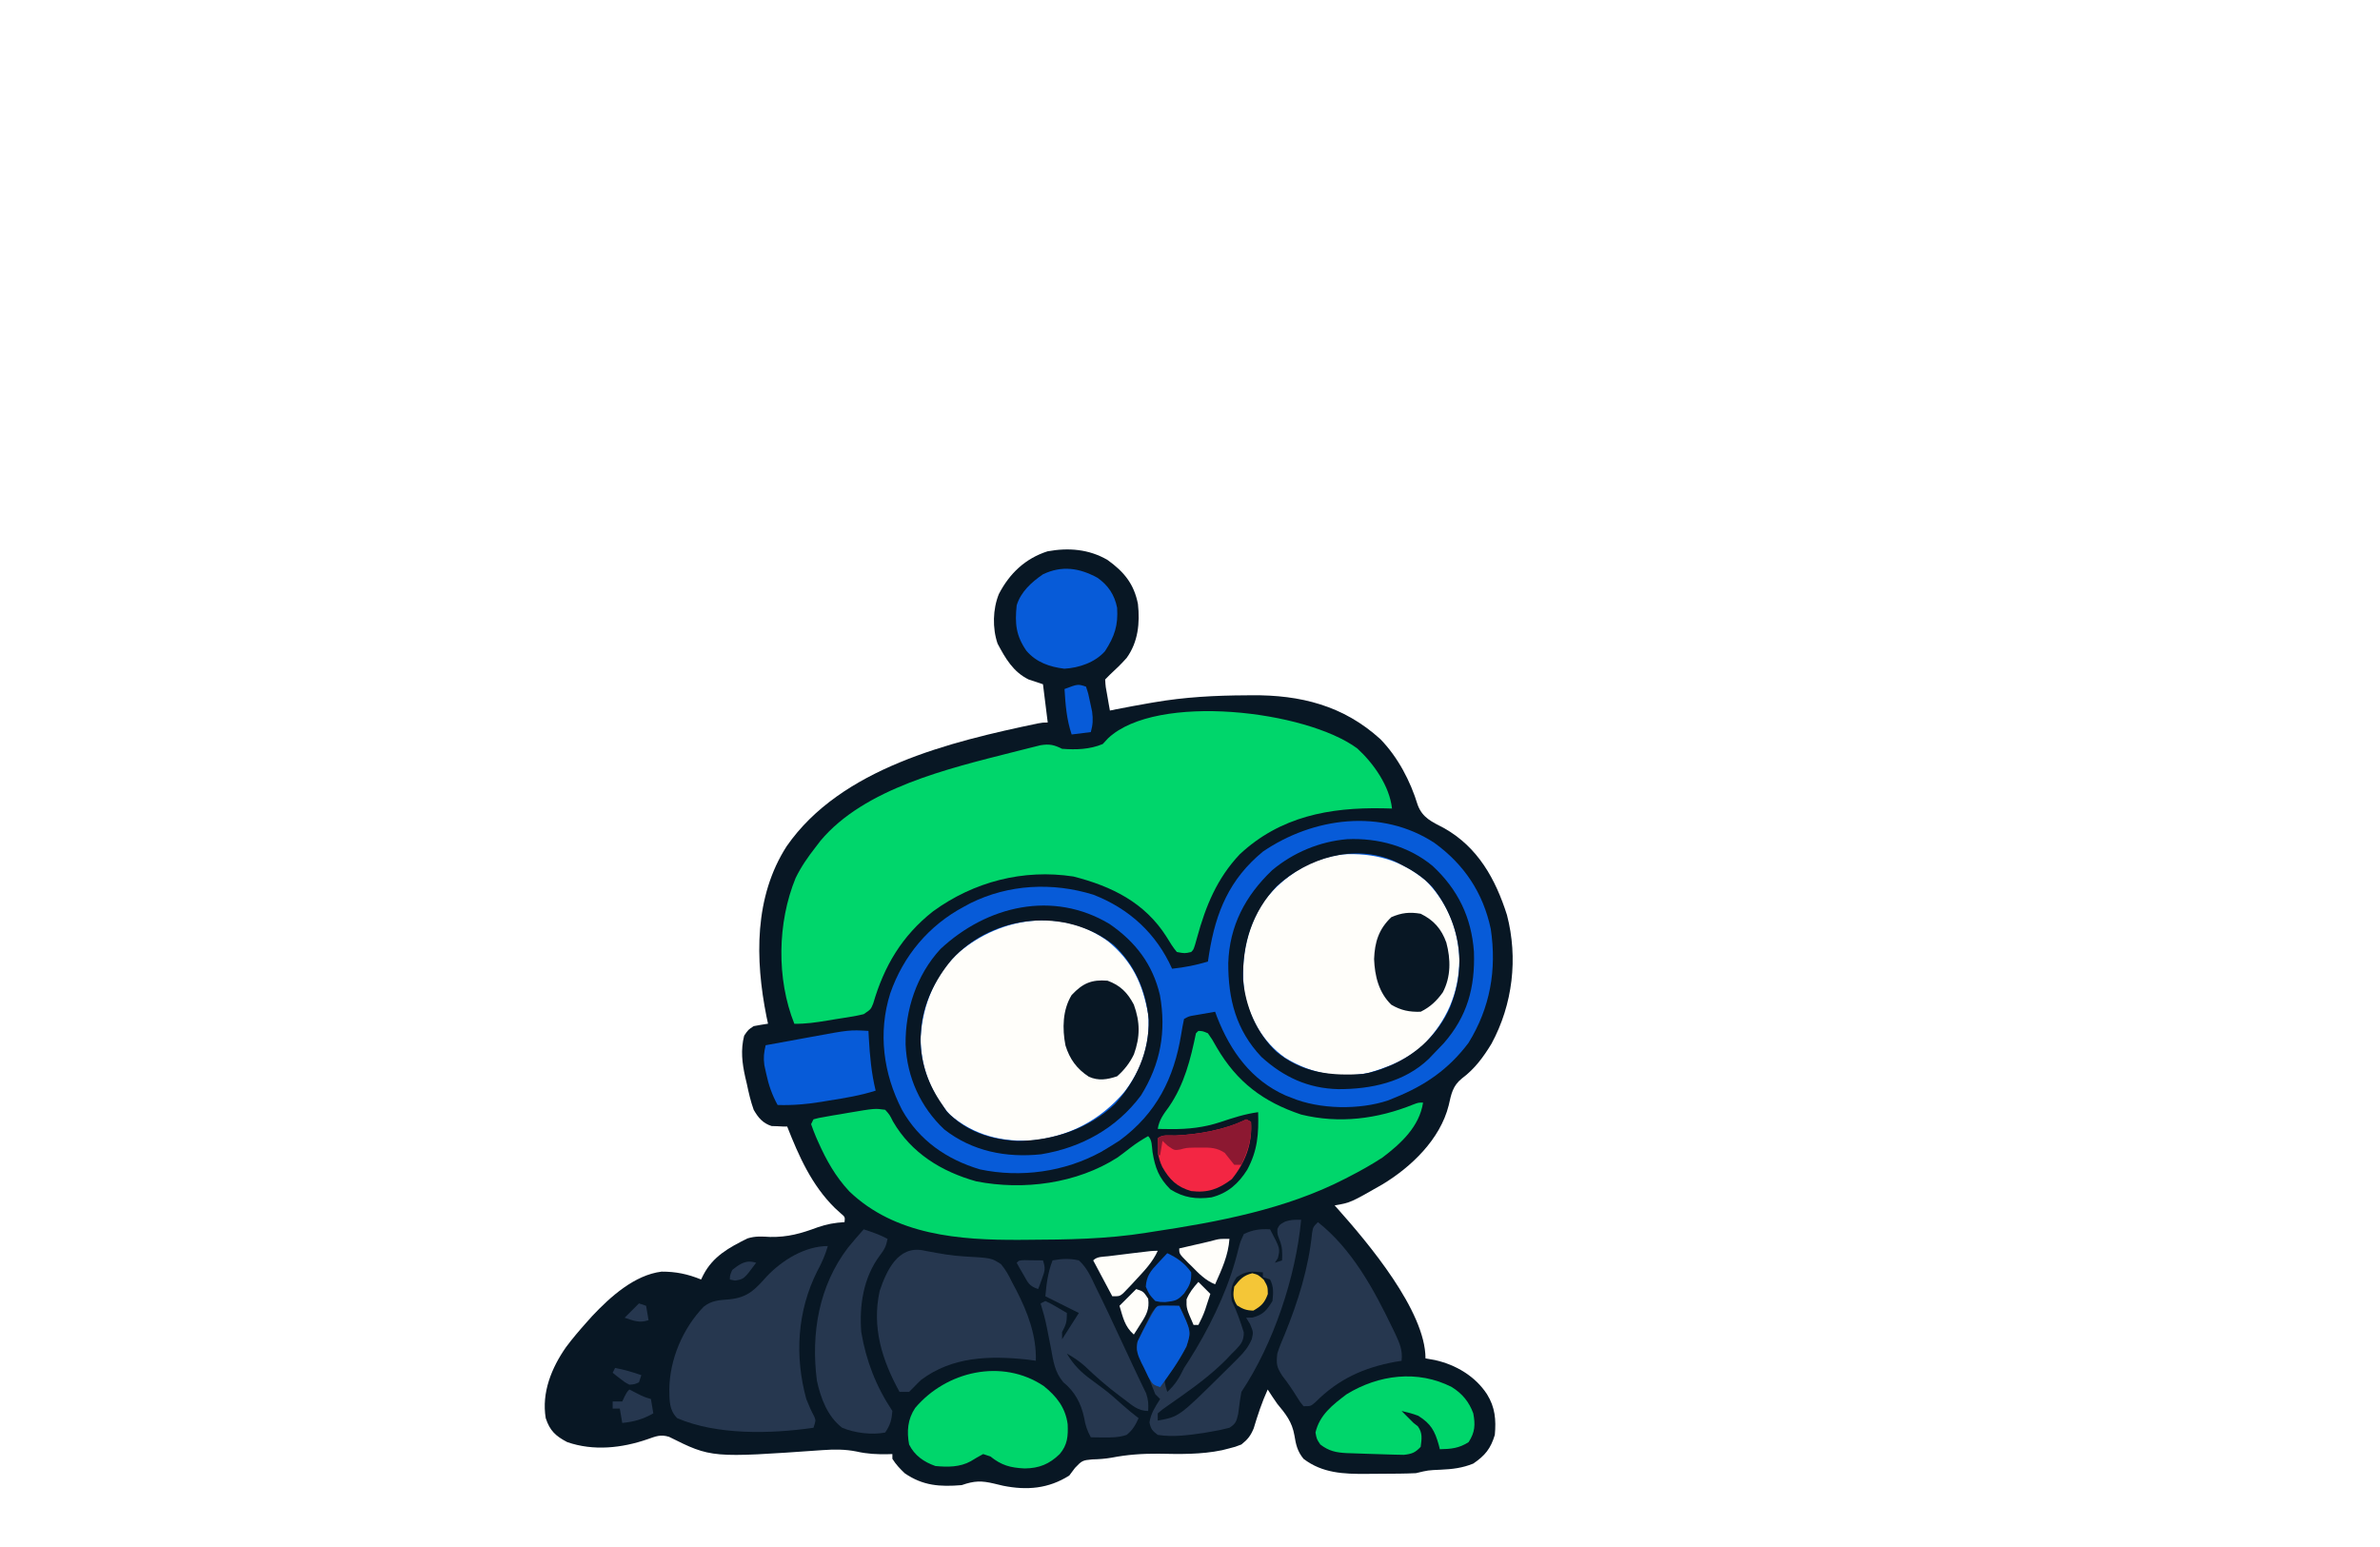
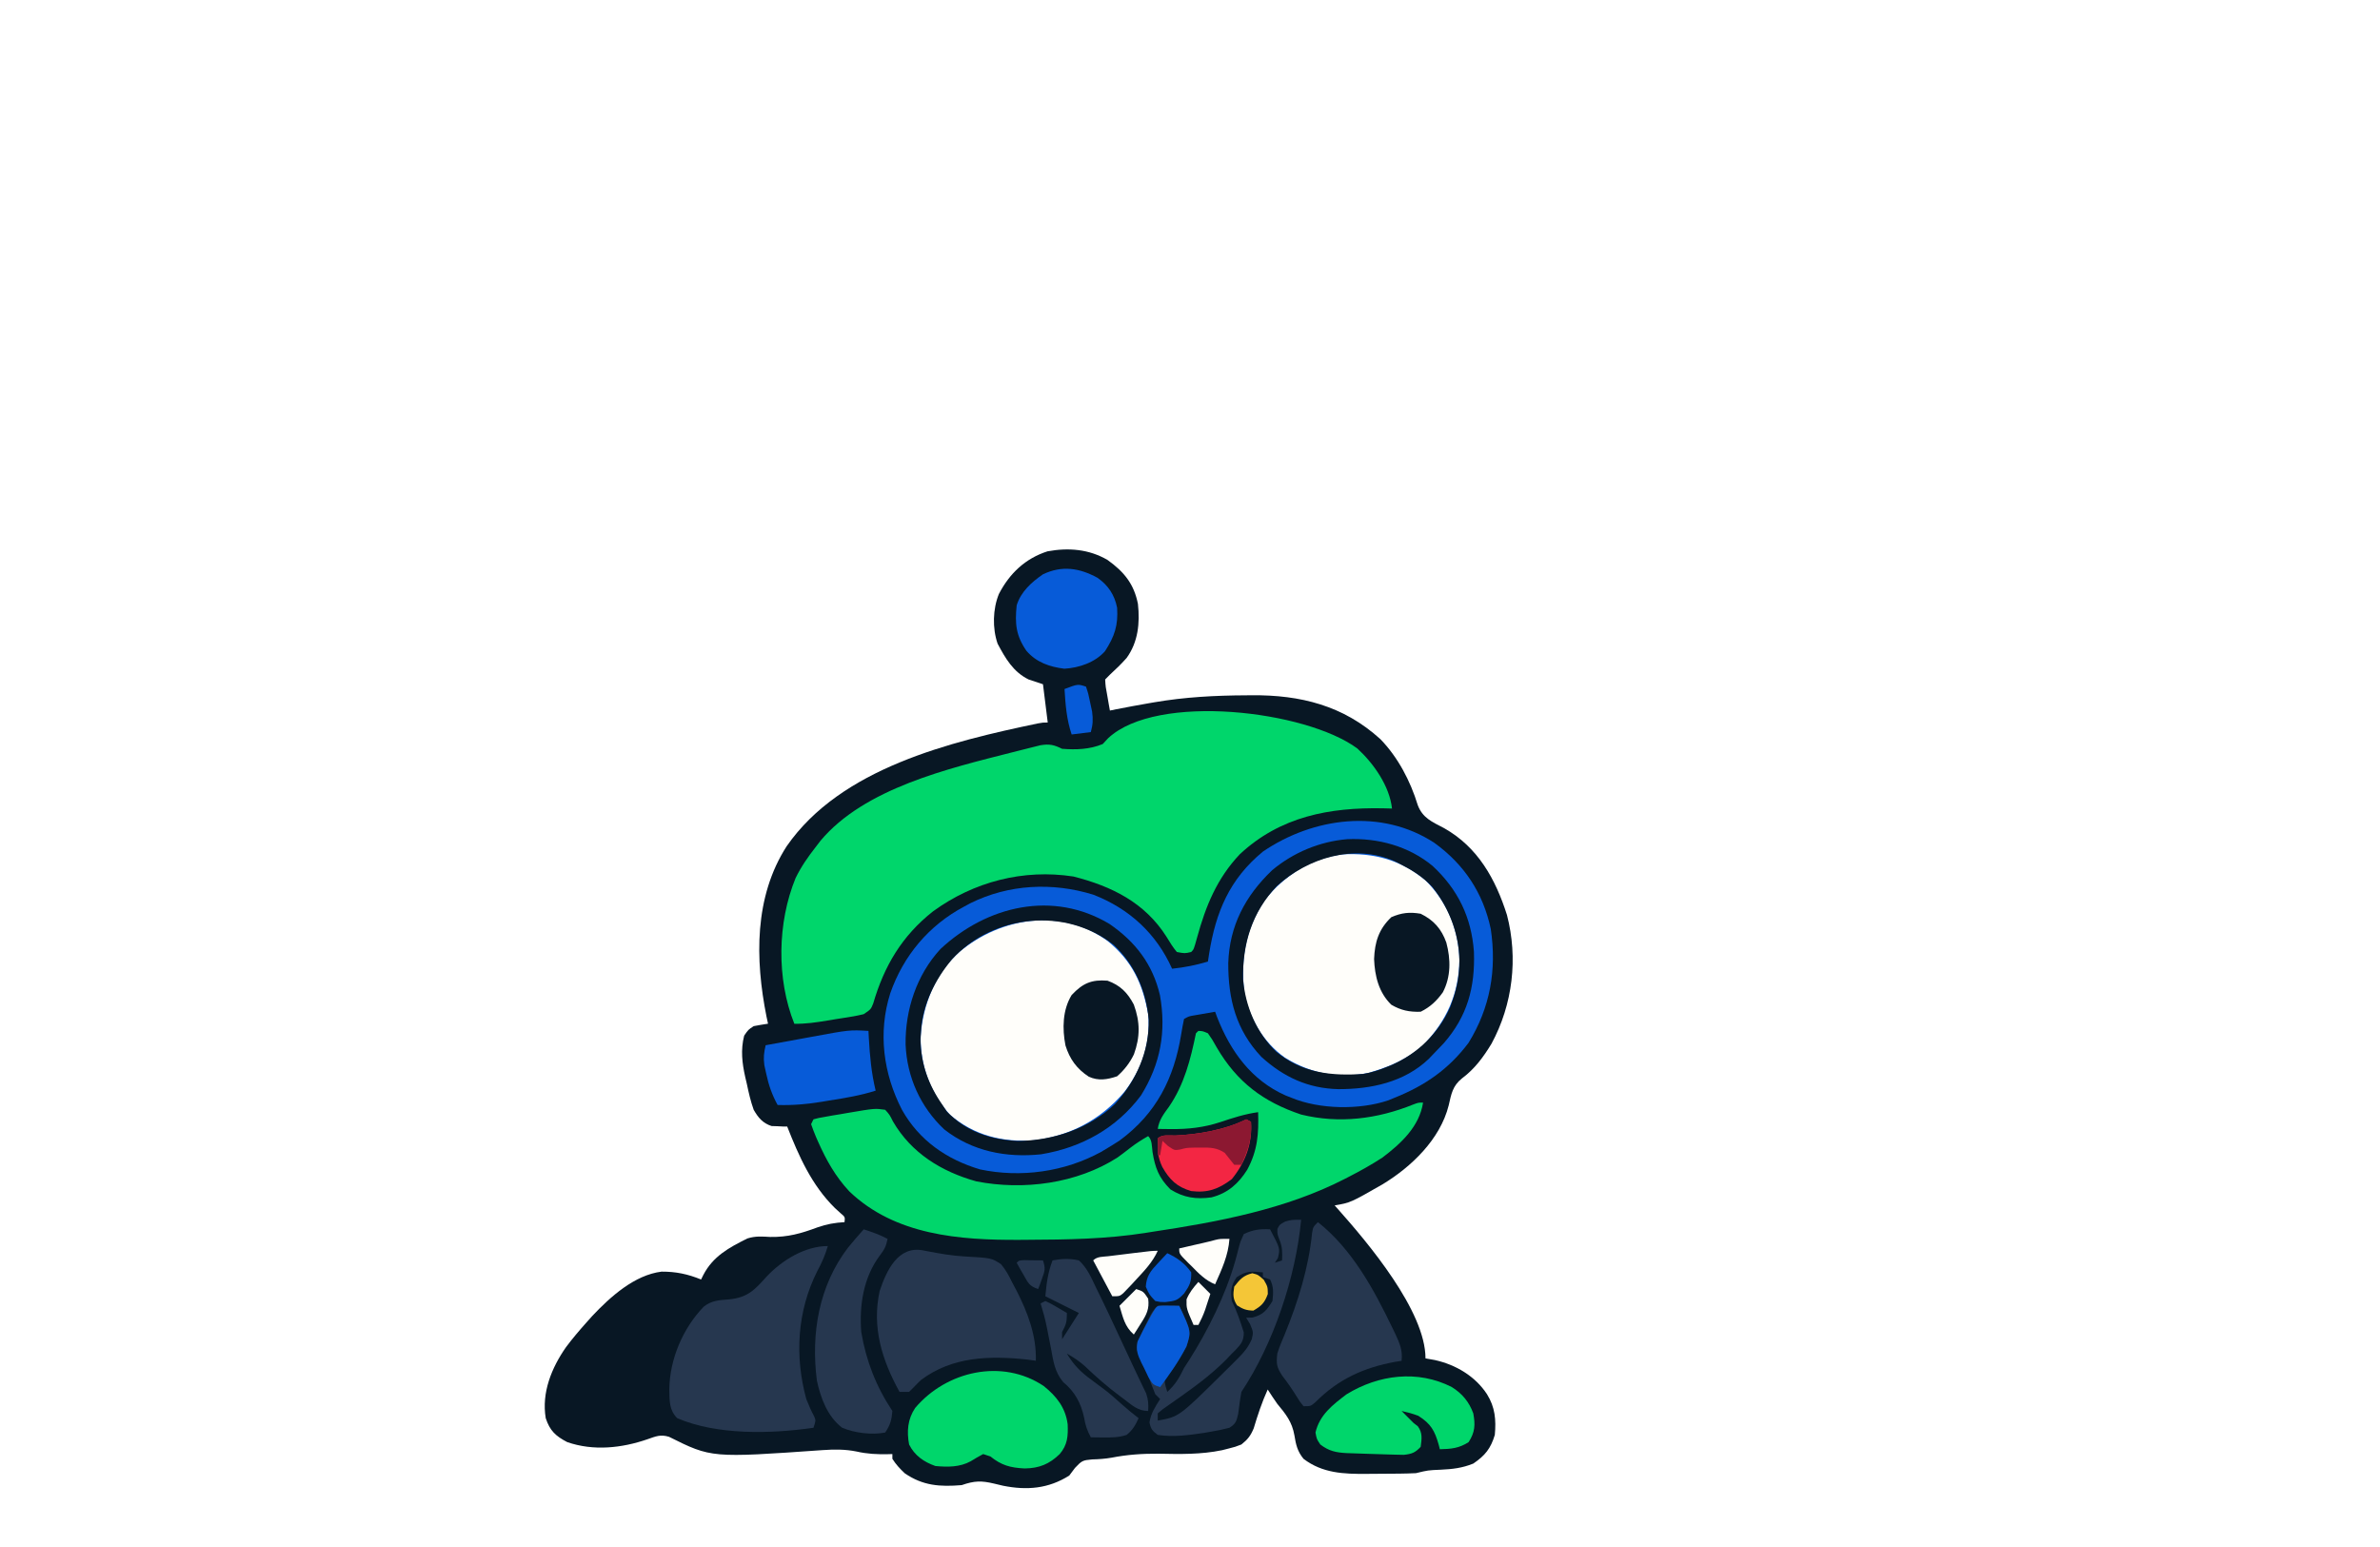
<svg xmlns="http://www.w3.org/2000/svg" viewBox="0 0 400 260" width="400" height="260">
  <path d="M 186.14 94.11 C 188.91 96.10 190.58 98.12 191.25 101.50 C 191.60 104.72 191.28 107.91 189.35 110.58 C 188.46 111.58 187.53 112.49 186.54 113.39 C 186.14 113.79 186.14 113.79 185.74 114.20 C 185.82 115.46 185.82 115.46 186.09 116.86 C 186.21 117.58 186.21 117.58 186.34 118.31 C 186.40 118.67 186.47 119.04 186.54 119.42 C 186.90 119.35 187.26 119.27 187.62 119.20 C 189.40 118.85 191.18 118.52 192.97 118.21 C 193.29 118.16 193.62 118.10 193.95 118.04 C 199.12 117.15 204.23 116.88 209.47 116.86 C 209.76 116.86 210.06 116.85 210.37 116.85 C 218.57 116.78 225.80 118.58 232.01 124.24 C 234.95 127.27 237.04 131.26 238.27 135.29 C 239.09 137.49 240.70 138.13 242.70 139.18 C 248.40 142.39 251.35 147.75 253.27 153.77 C 255.16 161.04 254.25 168.79 250.68 175.40 C 249.30 177.67 247.85 179.65 245.70 181.25 C 244.14 182.50 243.91 183.87 243.48 185.77 C 242.05 191.47 237.22 196.11 232.32 199.07 C 226.97 202.13 226.97 202.13 224.31 202.59 C 224.48 202.78 224.65 202.97 224.83 203.17 C 229.84 208.80 239.58 220.30 239.58 228.30 C 240.36 228.44 240.36 228.44 241.16 228.58 C 244.67 229.36 247.95 231.30 249.92 234.33 C 251.28 236.52 251.46 238.62 251.23 241.16 C 250.54 243.46 249.59 244.63 247.61 245.98 C 245.76 246.73 244.10 246.92 242.11 247.01 C 240.00 247.10 240.00 247.10 237.97 247.59 C 236.12 247.68 234.26 247.68 232.41 247.69 C 231.50 247.69 230.59 247.70 229.68 247.71 C 225.86 247.74 222.26 247.61 219.08 245.18 C 218.05 243.92 217.80 242.80 217.55 241.24 C 217.15 238.97 216.11 237.67 214.67 235.94 C 214.11 235.15 213.58 234.34 213.06 233.53 C 212.09 235.66 211.38 237.81 210.71 240.05 C 210.19 241.30 209.70 241.93 208.64 242.77 C 207.61 243.17 207.61 243.17 206.50 243.45 C 206.14 243.54 205.78 243.63 205.40 243.73 C 201.82 244.47 198.35 244.39 194.70 244.32 C 191.99 244.30 189.47 244.47 186.81 244.99 C 185.72 245.18 184.66 245.25 183.55 245.28 C 181.98 245.42 181.82 245.48 180.67 246.71 C 180.19 247.34 180.19 247.34 179.71 247.99 C 176.22 250.20 172.60 250.51 168.57 249.70 C 167.85 249.53 167.85 249.53 167.10 249.35 C 164.92 248.83 163.77 248.86 161.63 249.60 C 158.00 249.90 155.12 249.72 152.06 247.61 C 151.24 246.84 150.58 246.13 149.98 245.18 C 149.98 244.91 149.98 244.65 149.98 244.38 C 149.74 244.38 149.50 244.40 149.25 244.40 C 147.41 244.44 145.75 244.36 143.95 243.95 C 142.00 243.56 140.17 243.58 138.20 243.72 C 119.56 245.03 119.56 245.03 112.44 241.48 C 111.01 241.04 110.22 241.40 108.82 241.89 C 104.50 243.38 99.74 243.90 95.33 242.37 C 93.38 241.35 92.41 240.45 91.72 238.35 C 91.00 234.06 92.70 229.88 95.13 226.41 C 96.20 224.97 97.36 223.61 98.55 222.28 C 98.88 221.91 99.20 221.54 99.55 221.16 C 102.59 217.94 106.64 214.28 111.19 213.72 C 113.61 213.71 115.59 214.13 117.83 215.04 C 117.95 214.80 118.07 214.56 118.19 214.31 C 119.82 211.14 122.52 209.68 125.62 208.14 C 126.96 207.72 128.04 207.81 129.44 207.89 C 132.41 207.94 134.62 207.31 137.39 206.28 C 138.94 205.73 140.30 205.50 141.94 205.40 C 142.03 204.53 142.03 204.53 141.25 203.88 C 140.94 203.60 140.63 203.31 140.31 203.02 C 136.42 199.19 134.27 194.34 132.30 189.33 C 131.94 189.33 131.94 189.33 131.58 189.33 C 131.10 189.30 131.10 189.30 130.62 189.28 C 130.31 189.27 129.99 189.26 129.67 189.25 C 128.18 188.76 127.43 187.84 126.67 186.52 C 126.16 185.10 125.83 183.65 125.52 182.17 C 125.43 181.79 125.34 181.41 125.25 181.02 C 124.72 178.65 124.46 176.45 125.07 174.06 C 125.75 173.06 125.75 173.06 126.67 172.46 C 127.47 172.30 128.28 172.17 129.08 172.05 C 129.00 171.65 128.91 171.25 128.82 170.84 C 126.90 161.22 126.74 150.73 132.21 142.23 C 141.32 129.09 159.67 124.67 174.45 121.58 C 175.29 121.43 175.29 121.43 176.09 121.43 C 175.70 118.25 175.70 118.25 175.29 115.00 C 174.10 114.60 174.10 114.60 172.88 114.20 C 170.28 112.92 168.98 110.66 167.66 108.17 C 166.77 105.57 166.85 102.36 167.88 99.83 C 169.67 96.38 172.31 93.86 176.05 92.66 C 179.58 92.01 183.02 92.29 186.14 94.11 Z" fill="#081724" />
  <path d="M 241.09 141.67 C 246.08 145.29 249.26 150.05 250.55 156.13 C 251.57 162.99 250.46 169.35 246.81 175.27 C 243.47 179.71 239.48 182.46 234.35 184.51 C 234.02 184.65 233.68 184.79 233.33 184.93 C 228.49 186.57 221.79 186.46 217.08 184.51 C 216.74 184.38 216.41 184.24 216.06 184.11 C 210.29 181.54 206.80 176.68 204.56 170.96 C 204.39 170.51 204.39 170.51 204.22 170.04 C 203.50 170.17 202.78 170.29 202.06 170.42 C 201.46 170.53 201.46 170.53 200.84 170.63 C 199.81 170.80 199.81 170.80 199.00 171.25 C 198.82 172.10 198.65 172.96 198.52 173.82 C 197.32 181.21 194.36 187.12 188.20 191.66 C 187.52 192.11 186.83 192.53 186.14 192.95 C 185.78 193.16 185.42 193.38 185.05 193.60 C 178.92 196.96 171.56 197.98 164.72 196.54 C 159.09 194.87 154.46 191.64 151.59 186.52 C 148.46 180.44 147.53 173.57 149.62 166.95 C 151.83 160.61 156.11 155.52 162.03 152.37 C 162.38 152.18 162.73 151.99 163.09 151.80 C 169.54 148.60 176.89 148.25 183.73 150.36 C 189.78 152.70 194.34 156.89 196.99 162.81 C 199.09 162.59 200.98 162.21 203.01 161.61 C 203.08 161.16 203.15 160.71 203.22 160.25 C 204.34 153.28 206.63 147.75 212.26 143.12 C 220.72 137.36 232.18 135.82 241.09 141.67 Z" fill="#075BD8" />
  <path d="M 228.12 125.79 C 230.88 128.32 233.55 132.13 233.95 135.89 C 233.45 135.88 232.94 135.87 232.42 135.85 C 223.44 135.68 215.17 137.22 208.36 143.58 C 204.52 147.65 202.64 152.28 201.19 157.57 C 200.64 159.56 200.64 159.56 200.20 160.00 C 199.12 160.25 199.12 160.25 197.79 160.00 C 197.11 159.20 196.60 158.34 196.05 157.44 C 192.40 151.68 186.84 148.95 180.40 147.31 C 171.98 146.02 163.66 148.18 156.81 153.17 C 151.61 157.26 148.59 162.35 146.76 168.65 C 146.36 169.64 146.36 169.64 145.15 170.45 C 144.17 170.68 144.17 170.68 143.00 170.88 C 142.37 170.98 142.37 170.98 141.72 171.09 C 141.06 171.19 141.06 171.19 140.39 171.30 C 139.95 171.37 139.51 171.44 139.06 171.52 C 137.19 171.83 135.41 172.10 133.50 172.06 C 130.48 164.49 130.65 155.05 133.71 147.58 C 134.64 145.66 135.81 143.99 137.12 142.32 C 137.38 141.99 137.64 141.65 137.90 141.30 C 145.31 132.46 159.44 129.16 170.09 126.45 C 170.52 126.34 170.52 126.34 170.96 126.23 C 171.78 126.02 172.60 125.81 173.42 125.61 C 173.90 125.49 174.37 125.37 174.87 125.25 C 176.37 125.00 177.16 125.18 178.50 125.85 C 180.87 126.03 183.12 125.96 185.33 125.05 C 185.64 124.72 185.94 124.39 186.26 124.05 C 194.45 116.42 219.48 119.40 228.12 125.79 Z" fill="#00D66B" />
  <path d="M 201.41 173.26 C 202.14 173.29 202.14 173.29 203.01 173.66 C 203.74 174.70 203.74 174.70 204.50 176.05 C 207.90 181.87 212.30 185.18 218.68 187.32 C 225.09 188.89 231.48 188.07 237.55 185.62 C 238.37 185.31 238.37 185.31 239.17 185.31 C 238.55 189.34 235.47 192.18 232.34 194.55 C 230.52 195.73 228.65 196.78 226.72 197.77 C 226.48 197.89 226.24 198.01 226.00 198.14 C 216.11 203.23 204.68 205.37 193.77 207.01 C 193.40 207.07 193.03 207.13 192.64 207.19 C 185.99 208.25 179.36 208.34 172.65 208.37 C 172.22 208.37 171.79 208.37 171.35 208.38 C 161.26 208.43 150.44 207.61 142.74 200.23 C 140.42 197.74 138.90 195.03 137.52 191.94 C 137.39 191.66 137.27 191.38 137.14 191.08 C 136.84 190.38 136.57 189.65 136.32 188.93 C 136.45 188.66 136.58 188.40 136.72 188.12 C 137.57 187.89 137.57 187.89 138.68 187.70 C 139.09 187.63 139.49 187.55 139.90 187.48 C 140.33 187.41 140.75 187.34 141.19 187.27 C 141.60 187.20 142.02 187.12 142.45 187.05 C 147.04 186.27 147.04 186.27 148.77 186.52 C 149.51 187.34 149.51 187.34 150.08 188.48 C 153.16 193.79 158.24 196.92 164.09 198.55 C 172.02 200.10 180.97 198.93 187.83 194.53 C 188.57 193.99 189.29 193.44 190.01 192.88 C 190.96 192.14 191.93 191.54 192.97 190.94 C 193.66 191.63 193.57 192.65 193.70 193.60 C 194.13 196.27 194.76 197.95 196.71 199.90 C 198.94 201.30 201.03 201.59 203.60 201.24 C 206.34 200.54 208.13 198.95 209.62 196.59 C 211.37 193.33 211.56 190.56 211.45 186.92 C 209.23 187.22 207.18 187.89 205.06 188.60 C 202.31 189.50 199.69 189.79 196.79 189.76 C 196.37 189.75 195.95 189.75 195.52 189.75 C 195.05 189.74 195.05 189.74 194.58 189.73 C 194.82 188.19 195.57 187.24 196.48 185.99 C 199.04 182.24 200.09 178.08 201.00 173.66 C 201.14 173.53 201.27 173.40 201.41 173.26 Z" fill="#00D66B" />
  <path d="M 186.14 158.14 C 190.23 161.47 192.04 165.26 192.97 170.45 C 193.42 175.21 191.87 179.80 188.95 183.53 C 184.96 188.19 179.91 190.89 173.80 191.65 C 168.52 192.01 163.69 190.84 159.62 187.32 C 156.39 183.68 154.63 179.04 154.74 174.16 C 155.08 168.85 157.22 163.61 161.23 160.00 C 168.21 154.12 178.51 152.54 186.14 158.14 Z" fill="#FFFEFA" />
  <path d="M 239.56 147.94 C 243.21 151.54 245.12 156.21 245.28 161.30 C 245.19 166.99 243.13 171.62 239.17 175.67 C 236.65 177.87 233.93 179.14 230.74 180.09 C 230.50 180.17 230.25 180.24 230.00 180.32 C 224.97 181.29 220.28 180.44 215.95 177.75 C 212.30 175.14 210.09 171.33 209.15 166.94 C 208.45 161.25 209.37 155.92 212.66 151.16 C 215.89 147.10 220.40 144.27 225.61 143.59 C 230.88 143.30 235.47 144.51 239.56 147.94 Z" fill="#FFFEFA" />
  <path d="M 139.13 209.42 C 138.69 210.93 138.12 212.24 137.37 213.61 C 133.97 220.34 133.54 227.94 135.51 235.13 C 135.91 236.15 136.33 237.11 136.85 238.07 C 137.12 238.75 137.12 238.75 136.72 239.96 C 129.59 240.99 120.54 241.23 113.82 238.35 C 112.44 236.97 112.53 235.42 112.49 233.53 C 112.54 228.48 114.74 223.28 118.26 219.62 C 119.62 218.54 120.86 218.52 122.56 218.38 C 125.63 218.07 126.82 216.82 128.82 214.57 C 131.41 211.82 135.27 209.42 139.13 209.42 Z" fill="#26374F" />
  <path d="M 218.68 205.00 C 217.77 214.66 214.03 225.84 208.64 233.93 C 208.41 235.15 208.26 236.38 208.10 237.62 C 207.81 238.87 207.71 239.27 206.63 239.96 C 205.56 240.24 204.55 240.46 203.46 240.63 C 203.01 240.71 203.01 240.71 202.55 240.79 C 199.93 241.19 197.21 241.57 194.58 241.16 C 193.67 240.47 193.41 240.18 193.19 239.05 C 193.44 237.49 194.14 236.47 194.98 235.13 C 194.71 234.87 194.45 234.60 194.17 234.33 C 193.83 233.50 193.50 232.66 193.19 231.82 C 192.68 230.43 192.17 229.12 191.49 227.80 C 190.96 226.70 190.96 226.70 191.14 225.62 C 193.56 220.48 193.56 220.48 194.58 219.46 C 195.19 219.44 195.80 219.43 196.41 219.44 C 196.74 219.44 197.08 219.45 197.42 219.45 C 197.67 219.46 197.93 219.46 198.19 219.46 C 200.21 223.77 200.21 223.77 199.40 226.29 C 198.50 228.01 197.52 229.66 196.30 231.17 C 195.66 231.92 195.66 231.92 195.91 233.02 C 196.00 233.32 196.09 233.62 196.18 233.93 C 197.54 232.71 198.21 231.55 199.00 229.91 C 199.28 229.46 199.58 229.00 199.88 228.55 C 203.02 223.59 205.95 217.70 207.57 212.04 C 207.65 211.74 207.73 211.44 207.82 211.14 C 207.98 210.58 208.12 210.01 208.26 209.44 C 208.47 208.67 208.47 208.67 209.04 207.41 C 210.54 206.68 211.80 206.51 213.46 206.61 C 215.16 209.84 215.16 209.84 214.77 211.45 C 214.52 211.84 214.52 211.84 214.26 212.23 C 214.66 212.10 215.06 211.97 215.47 211.83 C 215.53 210.53 215.54 209.58 215.04 208.37 C 214.67 207.41 214.67 207.41 214.69 206.53 C 215.07 205.80 215.07 205.80 216.00 205.30 C 217.08 205.00 217.08 205.00 218.68 205.00 Z" fill="#26374F" />
  <path d="M 155.10 210.14 C 155.41 210.20 155.72 210.26 156.03 210.32 C 158.03 210.70 159.98 211.05 162.01 211.16 C 166.63 211.42 166.63 211.42 168.24 212.47 C 169.03 213.42 169.53 214.33 170.07 215.45 C 170.31 215.91 170.56 216.37 170.81 216.84 C 172.71 220.54 174.22 224.49 174.09 228.70 C 173.62 228.64 173.16 228.57 172.68 228.50 C 166.36 227.83 160.08 227.96 154.80 231.92 C 154.40 232.29 154.02 232.68 153.64 233.08 C 153.36 233.36 153.08 233.64 152.79 233.93 C 152.26 233.93 151.73 233.93 151.18 233.93 C 148.23 228.58 146.51 223.07 147.84 216.98 C 149.01 213.47 150.95 209.37 155.10 210.14 Z" fill="#26374F" />
  <path d="M 175.41 232.94 C 177.58 234.68 179.07 236.58 179.44 239.37 C 179.52 241.35 179.43 242.82 178.10 244.38 C 176.36 246.07 174.65 246.77 172.20 246.80 C 169.78 246.67 168.34 246.29 166.45 244.78 C 166.05 244.65 165.65 244.51 165.24 244.38 C 164.54 244.76 163.84 245.14 163.16 245.58 C 161.32 246.60 159.26 246.58 157.21 246.39 C 155.28 245.71 153.71 244.63 152.79 242.77 C 152.38 240.58 152.54 238.52 153.81 236.63 C 159.04 230.44 168.41 228.26 175.41 232.94 Z" fill="#00D66B" />
  <path d="M 221.50 205.40 C 227.25 209.96 230.89 216.68 234.03 223.20 C 234.18 223.53 234.34 223.84 234.50 224.17 C 235.22 225.73 235.77 226.95 235.56 228.71 C 235.05 228.79 235.05 228.79 234.53 228.87 C 229.22 229.84 224.93 231.78 221.09 235.65 C 220.29 236.34 220.29 236.34 219.08 236.34 C 218.51 235.65 218.51 235.65 217.93 234.71 C 217.17 233.50 216.40 232.36 215.52 231.24 C 214.54 229.72 214.49 229.26 214.67 227.50 C 215.01 226.39 215.46 225.33 215.92 224.26 C 218.15 218.78 219.93 213.13 220.52 207.22 C 220.69 206.21 220.69 206.21 221.50 205.40 Z" fill="#26374F" />
  <path d="M 186.49 155.30 C 190.83 158.29 193.73 162.05 194.95 167.26 C 196.03 173.37 195.06 178.79 191.76 184.11 C 187.64 189.63 181.74 192.89 174.96 194.00 C 169.12 194.61 163.42 193.51 158.69 189.81 C 154.69 186.04 152.43 181.02 152.20 175.54 C 152.13 169.71 154.05 163.85 158.06 159.50 C 165.89 152.19 177.00 149.59 186.49 155.30 Z M 160.02 161.21 C 157.18 164.57 155.06 168.81 154.80 173.26 C 154.76 173.74 154.73 174.22 154.70 174.71 C 154.78 178.84 156.06 182.37 158.41 185.72 C 158.65 186.08 158.90 186.44 159.14 186.82 C 162.42 190.20 166.42 191.52 171.04 191.76 C 177.01 191.68 182.99 189.72 187.39 185.56 C 190.96 181.61 193.15 176.77 193.06 171.38 C 192.61 166.49 190.76 162.18 187.18 158.81 C 179.10 152.45 166.99 153.64 160.02 161.21 Z" fill="#081724" />
  <path d="M 226.41 141.04 C 231.59 140.80 236.78 142.22 240.78 145.54 C 245.03 149.49 247.30 154.16 247.72 159.96 C 247.93 165.95 246.61 170.81 242.64 175.34 C 242.03 175.99 241.41 176.64 240.78 177.28 C 240.56 177.51 240.34 177.74 240.11 177.98 C 235.99 181.90 230.40 183.06 224.92 183.05 C 219.82 182.92 215.74 181.02 212.00 177.63 C 207.73 173.11 206.41 167.89 206.43 161.86 C 206.63 155.61 209.29 150.56 213.80 146.26 C 217.37 143.27 221.79 141.43 226.41 141.04 Z M 214.57 148.95 C 210.43 153.32 208.81 158.65 208.92 164.57 C 209.31 169.16 211.18 173.60 214.54 176.80 C 218.90 180.35 223.73 180.86 229.13 180.49 C 230.56 180.24 231.82 179.85 233.15 179.29 C 233.42 179.18 233.69 179.07 233.96 178.96 C 238.32 177.02 241.75 173.65 243.71 169.31 C 244.48 167.30 245.04 165.37 245.20 163.21 C 245.23 162.82 245.23 162.82 245.26 162.41 C 245.47 157.58 243.72 152.80 240.71 149.05 C 239.10 147.32 237.25 146.19 235.16 145.13 C 234.77 144.94 234.77 144.94 234.37 144.73 C 227.61 141.77 219.77 144.18 214.57 148.95 Z" fill="#081724" />
  <path d="M 176.90 211.83 C 178.44 211.55 179.78 211.48 181.32 211.83 C 182.68 213.04 183.36 214.63 184.13 216.25 C 184.45 216.90 184.77 217.56 185.09 218.21 C 185.97 220.02 186.83 221.84 187.67 223.66 C 188.10 224.58 188.53 225.50 188.96 226.42 C 189.42 227.40 189.88 228.39 190.34 229.38 C 190.75 230.26 191.16 231.13 191.58 232.00 C 191.76 232.39 191.95 232.78 192.14 233.17 C 192.30 233.51 192.46 233.84 192.63 234.18 C 193.00 235.23 193.03 236.04 192.97 237.14 C 191.25 237.14 190.28 236.18 188.95 235.18 C 188.68 234.99 188.42 234.79 188.14 234.58 C 186.06 233.02 184.15 231.35 182.27 229.55 C 181.33 228.72 180.40 228.11 179.31 227.50 C 180.43 229.38 181.64 230.61 183.43 231.90 C 183.89 232.24 184.36 232.59 184.82 232.94 C 185.16 233.19 185.16 233.19 185.51 233.45 C 186.62 234.29 187.65 235.22 188.69 236.15 C 189.55 236.92 190.45 237.64 191.36 238.35 C 190.84 239.51 190.35 240.36 189.35 241.16 C 188.04 241.60 186.81 241.60 185.44 241.59 C 185.04 241.58 184.64 241.58 184.24 241.58 C 183.94 241.57 183.64 241.57 183.33 241.56 C 182.72 240.45 182.40 239.50 182.20 238.25 C 181.69 235.84 180.63 233.87 178.71 232.31 C 177.24 230.57 177.03 228.75 176.62 226.54 C 176.46 225.73 176.30 224.92 176.14 224.10 C 176.03 223.53 176.03 223.53 175.91 222.94 C 175.64 221.62 175.29 220.35 174.89 219.06 C 175.15 218.93 175.42 218.80 175.69 218.66 C 176.56 219.06 176.56 219.06 177.55 219.64 C 177.88 219.83 178.21 220.02 178.54 220.22 C 178.80 220.36 179.05 220.52 179.31 220.67 C 179.31 222.24 179.17 222.59 178.50 223.88 C 178.50 224.28 178.50 224.68 178.50 225.09 C 179.43 223.63 180.36 222.17 181.32 220.67 C 179.46 219.74 177.60 218.81 175.69 217.86 C 175.88 215.72 176.12 213.85 176.90 211.83 Z" fill="#26374F" />
  <path d="M 145.16 206.61 C 146.55 207.06 147.88 207.52 149.17 208.21 C 148.92 209.49 148.67 209.95 147.84 211.05 C 145.10 214.74 144.40 219.41 144.75 223.88 C 145.57 228.73 147.25 233.04 149.98 237.14 C 149.85 238.68 149.64 239.46 148.77 240.76 C 146.52 241.20 143.65 240.84 141.54 239.96 C 139.07 238.07 137.92 234.97 137.29 232.02 C 136.28 224.12 137.61 216.13 142.52 209.69 C 143.38 208.64 144.25 207.62 145.16 206.61 Z" fill="#26374F" />
  <path d="M 244.00 233.12 C 245.75 234.21 246.90 235.60 247.61 237.54 C 247.97 239.46 247.90 240.71 246.83 242.37 C 245.23 243.41 243.87 243.53 241.99 243.57 C 241.93 243.33 241.87 243.10 241.81 242.85 C 241.13 240.45 240.49 239.29 238.37 237.95 C 237.43 237.59 236.55 237.36 235.56 237.14 C 235.86 237.45 236.17 237.76 236.49 238.07 C 236.84 238.43 237.20 238.79 237.57 239.15 C 237.81 239.33 238.05 239.52 238.29 239.71 C 239.12 240.84 238.94 241.83 238.77 243.17 C 237.84 244.15 237.29 244.36 235.94 244.51 C 235.47 244.50 234.99 244.49 234.51 244.48 C 234.12 244.47 234.12 244.47 233.72 244.46 C 232.86 244.44 232.00 244.41 231.14 244.38 C 230.82 244.37 230.51 244.36 230.18 244.35 C 229.21 244.32 228.24 244.29 227.27 244.25 C 226.97 244.24 226.66 244.23 226.35 244.22 C 224.55 244.13 223.34 243.88 221.90 242.77 C 221.29 241.86 221.29 241.86 221.09 240.76 C 221.77 237.81 223.97 236.10 226.32 234.33 C 231.70 231.03 238.27 230.19 244.00 233.12 Z" fill="#00D66B" />
  <path d="M 184.44 97.10 C 186.24 98.35 187.32 99.97 187.75 102.14 C 187.94 105.09 187.34 106.93 185.71 109.45 C 184.03 111.34 181.37 112.24 178.88 112.39 C 176.38 112.07 174.19 111.33 172.50 109.37 C 170.75 106.82 170.55 104.83 170.87 101.74 C 171.57 99.45 173.37 97.84 175.29 96.52 C 178.47 95.00 181.42 95.45 184.44 97.10 Z" fill="#075BD8" />
  <path d="M 145.96 173.26 C 145.98 173.65 146.00 174.03 146.02 174.44 C 146.19 177.46 146.45 180.35 147.17 183.30 C 144.61 184.12 142.03 184.54 139.38 184.96 C 138.73 185.07 138.73 185.07 138.06 185.18 C 135.57 185.58 133.22 185.79 130.69 185.71 C 129.75 183.99 129.19 182.39 128.78 180.47 C 128.68 179.99 128.57 179.51 128.46 179.02 C 128.29 177.73 128.39 176.92 128.68 175.67 C 130.56 175.32 132.44 174.98 134.32 174.64 C 134.96 174.52 135.60 174.41 136.23 174.29 C 142.76 173.08 142.76 173.08 145.96 173.26 Z" fill="#075BD8" />
  <path d="M 238.77 153.57 C 240.95 154.64 242.26 156.11 243.08 158.41 C 243.83 161.22 243.87 164.16 242.49 166.78 C 241.44 168.24 240.38 169.24 238.77 170.04 C 236.88 170.10 235.46 169.82 233.83 168.86 C 231.72 166.81 231.05 164.03 230.94 161.18 C 231.05 158.31 231.73 156.15 233.83 154.15 C 235.55 153.40 236.92 153.25 238.77 153.57 Z" fill="#081724" />
  <path d="M 186.14 164.82 C 188.28 165.60 189.49 166.81 190.56 168.84 C 191.63 171.78 191.63 174.27 190.58 177.19 C 189.89 178.63 188.95 179.84 187.75 180.89 C 186.10 181.44 184.61 181.70 182.98 180.95 C 180.98 179.64 179.79 178.02 179.07 175.71 C 178.52 172.89 178.57 169.74 180.11 167.23 C 181.96 165.26 183.45 164.60 186.14 164.82 Z" fill="#081724" />
  <path d="M 209.44 188.12 C 209.71 188.26 209.97 188.39 210.25 188.53 C 210.51 192.14 209.32 195.34 207.03 198.17 C 204.83 199.84 202.97 200.52 200.20 200.18 C 197.79 199.48 196.56 198.27 195.34 196.12 C 194.56 194.48 194.51 193.14 194.58 191.34 C 195.31 190.60 196.55 190.87 197.54 190.84 C 201.43 190.66 205.94 189.88 209.44 188.12 Z" fill="#F32643" />
  <path d="M 195.41 219.43 C 195.90 219.43 195.90 219.43 196.41 219.44 C 196.74 219.44 197.07 219.45 197.42 219.45 C 197.67 219.45 197.93 219.46 198.19 219.47 C 200.21 223.77 200.21 223.77 199.40 226.30 C 198.15 228.71 196.60 230.94 194.98 233.13 C 193.77 232.72 193.77 232.72 193.01 231.45 C 192.75 230.92 192.49 230.38 192.24 229.84 C 192.10 229.57 191.97 229.30 191.83 229.03 C 191.18 227.66 190.91 226.97 191.20 225.44 C 191.77 224.26 192.36 223.10 193.00 221.95 C 193.20 221.57 193.42 221.18 193.63 220.79 C 194.41 219.47 194.41 219.47 195.41 219.43 Z" fill="#075BD8" />
  <path d="M 212.25 213.84 C 212.25 214.10 212.25 214.37 212.25 214.64 C 212.65 214.78 213.05 214.91 213.46 215.04 C 214.09 216.31 214.00 217.26 213.86 218.66 C 212.87 220.23 212.33 220.95 210.52 221.43 C 210.17 221.44 209.81 221.46 209.44 221.47 C 209.66 221.82 209.87 222.17 210.09 222.53 C 210.65 223.88 210.65 223.88 210.39 225.05 C 209.79 226.42 209.15 227.20 208.10 228.25 C 207.75 228.60 207.40 228.96 207.04 229.32 C 206.66 229.69 206.29 230.06 205.90 230.44 C 205.71 230.63 205.52 230.81 205.33 231.01 C 198.14 238.11 198.14 238.11 194.58 238.75 C 194.58 238.35 194.58 237.95 194.58 237.54 C 195.36 236.87 195.36 236.87 196.46 236.11 C 196.86 235.83 197.26 235.55 197.67 235.26 C 197.89 235.11 198.10 234.96 198.33 234.80 C 201.43 232.61 204.47 230.32 207.03 227.50 C 207.24 227.30 207.45 227.09 207.66 226.88 C 208.61 225.88 209.04 225.33 209.04 223.93 C 208.47 222.14 207.88 220.35 207.03 218.66 C 206.83 216.94 206.85 216.12 207.83 214.67 C 209.45 213.55 210.33 213.67 212.25 213.84 Z" fill="#081724" />
  <path d="M 209.44 188.12 C 209.71 188.26 209.97 188.39 210.25 188.53 C 210.45 191.30 209.79 193.25 208.64 195.76 C 208.24 195.76 207.84 195.76 207.43 195.76 C 206.89 195.10 206.36 194.43 205.83 193.75 C 204.50 192.88 203.40 192.85 201.83 192.87 C 201.42 192.87 201.01 192.88 200.59 192.88 C 199.41 192.91 199.41 192.91 198.31 193.20 C 197.39 193.35 197.39 193.35 196.26 192.57 C 195.97 192.30 195.68 192.02 195.38 191.74 C 195.25 192.54 195.11 193.33 194.98 194.15 C 194.85 194.15 194.71 194.15 194.58 194.15 C 194.56 193.22 194.56 192.28 194.58 191.34 C 195.31 190.60 196.55 190.87 197.54 190.84 C 201.43 190.66 205.94 189.88 209.44 188.12 Z" fill="#8C1831" />
  <path d="M 194.58 210.22 C 193.71 212.13 192.37 213.52 190.96 215.04 C 190.71 215.32 190.45 215.60 190.19 215.88 C 189.95 216.13 189.71 216.39 189.45 216.65 C 189.23 216.88 189.01 217.11 188.78 217.35 C 188.15 217.86 188.15 217.86 186.94 217.86 C 185.88 215.87 184.82 213.88 183.73 211.83 C 184.41 211.15 185.32 211.24 186.25 211.13 C 186.68 211.07 187.11 211.02 187.55 210.97 C 188.01 210.91 188.46 210.86 188.93 210.80 C 189.38 210.75 189.83 210.69 190.29 210.63 C 193.64 210.22 193.64 210.22 194.58 210.22 Z" fill="#FFFEFA" />
  <path d="M 196.18 210.62 C 197.84 211.39 199.15 212.32 200.20 213.84 C 200.27 215.42 199.91 216.09 199.02 217.38 C 197.87 218.60 197.54 218.64 195.83 218.84 C 194.97 218.83 194.97 218.83 194.17 218.66 C 193.15 217.58 193.15 217.58 192.57 216.25 C 192.68 214.46 193.39 213.59 194.60 212.31 C 194.90 211.99 195.19 211.67 195.50 211.34 C 195.72 211.11 195.95 210.87 196.18 210.62 Z" fill="#075BD8" />
  <path d="M 206.63 208.21 C 206.44 210.99 205.34 213.33 204.22 215.85 C 202.60 215.20 201.50 214.06 200.30 212.83 C 200.10 212.63 199.90 212.43 199.68 212.23 C 198.19 210.73 198.19 210.73 198.19 209.82 C 198.55 209.74 198.91 209.66 199.28 209.57 C 199.75 209.46 200.22 209.36 200.70 209.24 C 201.17 209.14 201.64 209.03 202.12 208.92 C 202.84 208.75 203.57 208.58 204.29 208.38 C 205.02 208.21 205.02 208.21 206.63 208.21 Z" fill="#FFFEFA" />
  <path d="M 182.52 115.40 C 182.92 116.60 182.92 116.60 183.23 118.11 C 183.33 118.61 183.44 119.10 183.55 119.61 C 183.72 120.92 183.68 121.78 183.33 123.04 C 181.73 123.24 181.73 123.24 180.11 123.44 C 179.26 120.92 179.07 118.45 178.91 115.80 C 181.16 114.95 181.16 114.95 182.52 115.40 Z" fill="#075BD8" />
  <path d="M 210.47 213.99 C 211.45 214.24 211.45 214.24 212.40 215.09 C 213.06 216.25 213.06 216.25 213.08 217.48 C 212.54 218.96 212.01 219.49 210.65 220.27 C 209.48 220.24 208.88 220.02 207.91 219.39 C 207.18 218.27 207.23 217.56 207.43 216.25 C 208.36 215.03 208.96 214.36 210.47 213.99 Z" fill="#F4C637" />
-   <path d="M 105.78 233.53 C 106.15 233.72 106.53 233.91 106.91 234.11 C 108.16 234.75 108.16 234.75 109.40 235.13 C 109.53 235.93 109.66 236.72 109.80 237.54 C 108.05 238.53 106.57 238.95 104.58 239.15 C 104.44 238.36 104.31 237.56 104.17 236.74 C 103.78 236.74 103.38 236.74 102.97 236.74 C 102.97 236.34 102.97 235.95 102.97 235.54 C 103.50 235.54 104.03 235.54 104.58 235.54 C 104.70 235.28 104.83 235.02 104.95 234.76 C 105.38 233.93 105.38 233.93 105.78 233.53 Z" fill="#26374F" />
  <path d="M 190.96 216.65 C 192.17 217.05 192.17 217.05 192.97 218.26 C 193.20 220.00 192.69 220.95 191.76 222.40 C 191.54 222.76 191.32 223.11 191.08 223.48 C 190.91 223.74 190.74 224.01 190.56 224.29 C 189.01 222.94 188.73 221.39 188.15 219.46 C 189.08 218.54 190.00 217.61 190.96 216.65 Z" fill="#FFFEFA" />
  <path d="M 201.41 215.45 C 202.07 216.11 202.73 216.77 203.42 217.46 C 203.23 218.03 203.05 218.59 202.86 219.16 C 202.76 219.48 202.66 219.80 202.55 220.12 C 202.23 221.02 201.85 221.84 201.41 222.68 C 201.14 222.68 200.88 222.68 200.60 222.68 C 199.39 219.91 199.39 219.91 199.42 218.38 C 199.90 217.22 200.57 216.39 201.41 215.45 Z" fill="#FFFEFA" />
  <path d="M 172.19 211.79 C 172.74 211.80 172.74 211.80 173.31 211.81 C 173.68 211.81 174.05 211.81 174.42 211.82 C 174.71 211.82 174.99 211.83 175.29 211.83 C 175.75 213.23 175.60 213.58 175.12 214.92 C 175.00 215.24 174.88 215.57 174.77 215.90 C 174.67 216.15 174.58 216.40 174.48 216.65 C 172.95 216.14 172.79 215.60 172.00 214.22 C 171.79 213.85 171.58 213.48 171.35 213.10 C 171.19 212.81 171.04 212.53 170.87 212.23 C 171.27 211.83 171.27 211.83 172.19 211.79 Z" fill="#26374F" />
-   <path d="M 107.39 219.06 C 107.79 219.20 108.18 219.33 108.59 219.46 C 108.73 220.26 108.86 221.06 109.00 221.88 C 107.41 222.40 106.54 221.97 104.98 221.47 C 105.78 220.67 106.58 219.87 107.39 219.06 Z" fill="#26374F" />
-   <path d="M 127.08 212.23 C 125.03 214.99 125.03 214.99 123.51 215.22 C 123.23 215.16 122.95 215.10 122.66 215.04 C 122.68 214.34 122.68 214.34 123.06 213.44 C 124.38 212.40 125.39 211.67 127.08 212.23 Z" fill="#26374F" />
-   <path d="M 103.37 229.91 C 104.90 230.18 106.32 230.61 107.79 231.12 C 107.66 231.51 107.52 231.91 107.39 232.32 C 106.65 232.66 106.65 232.66 105.78 232.72 C 105.01 232.32 105.01 232.32 104.27 231.74 C 104.03 231.55 103.78 231.37 103.53 231.17 C 103.34 231.02 103.16 230.87 102.97 230.71 C 103.10 230.45 103.23 230.18 103.37 229.91 Z" fill="#26374F" />
</svg>
